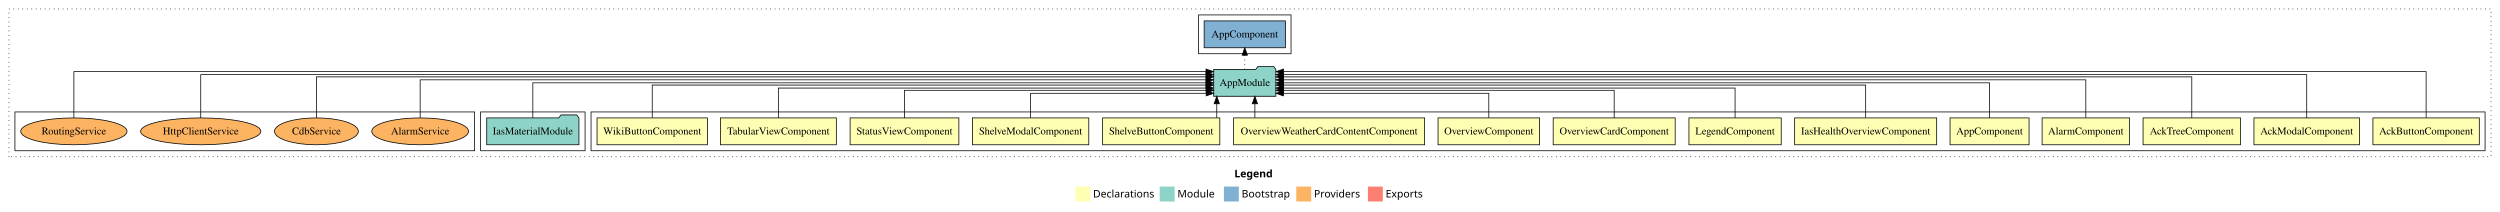
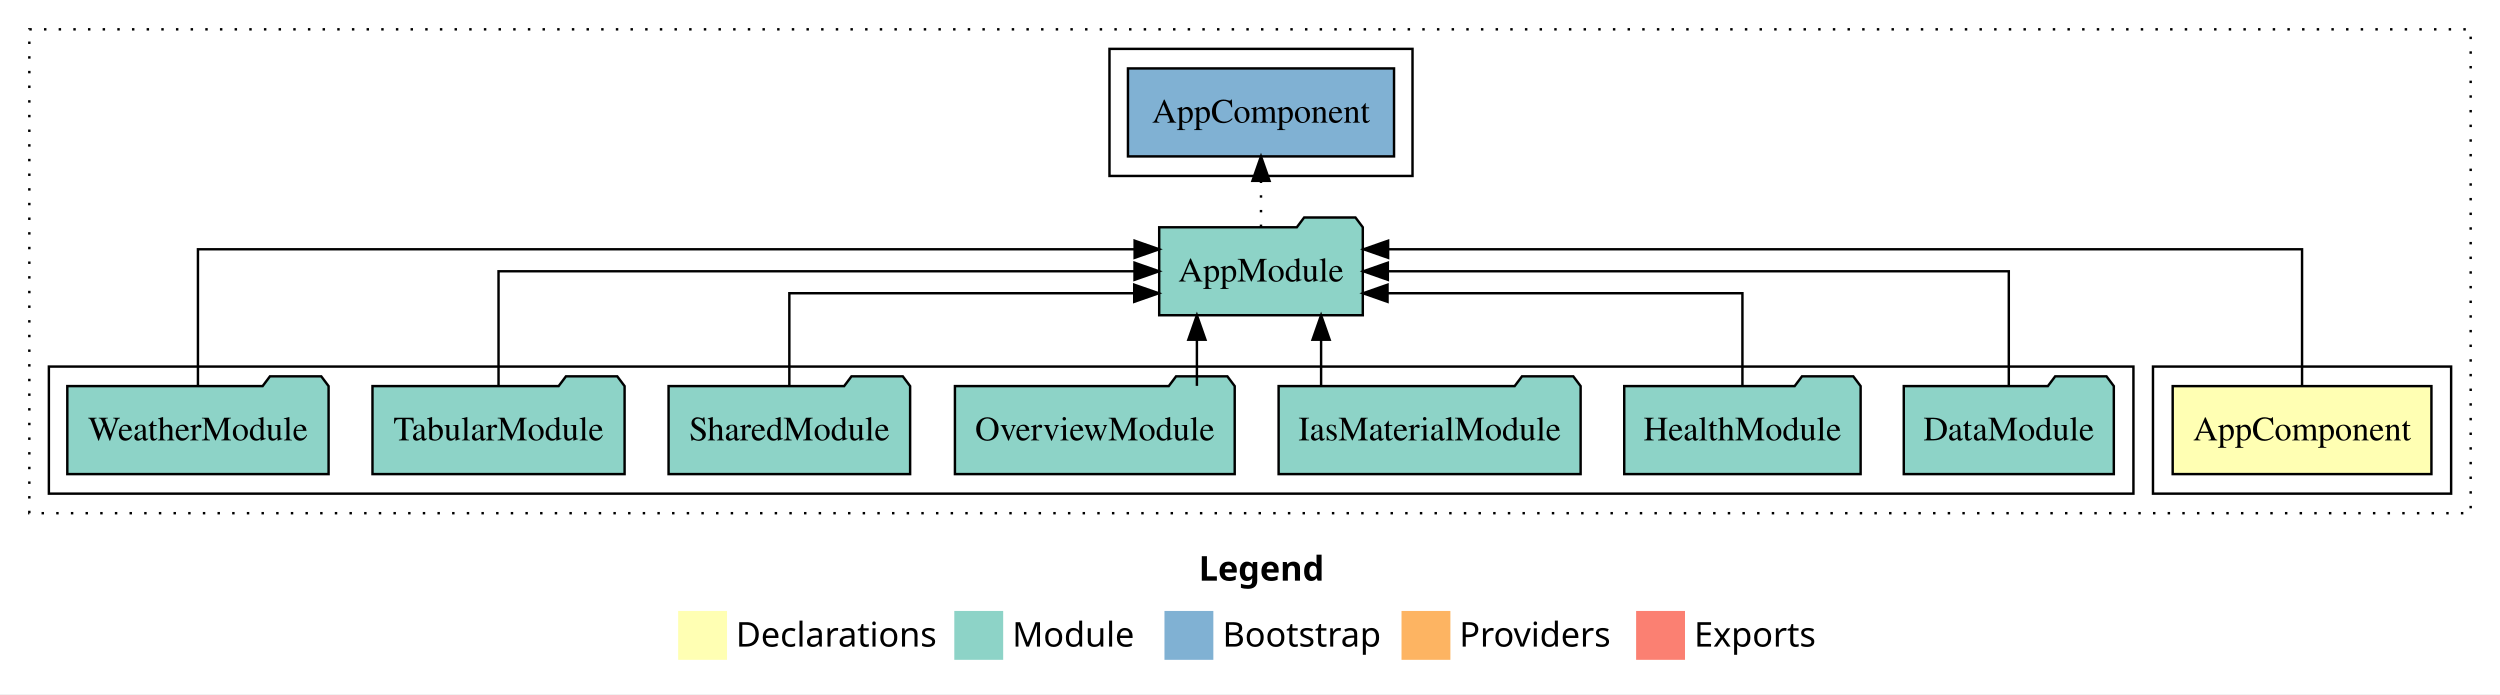
- <svg xmlns="http://www.w3.org/2000/svg" width="3350pt" height="284pt" viewBox="0.00 0.00 3350.00 284.00">
+ <svg xmlns="http://www.w3.org/2000/svg" width="1023pt" height="284pt" viewBox="0.00 0.00 1023.00 284.00">
  <g id="graph0" class="graph" transform="scale(1 1) rotate(0) translate(4 280)">
-     <polygon fill="#ffffff" stroke="transparent" points="-4,4 -4,-280 3346,-280 3346,4 -4,4" />
-     <text text-anchor="start" x="1650.009" y="-42.4" font-family="sans-serif" font-weight="bold" font-size="14.00" fill="#000000">Legend</text>
-     <polygon fill="#ffffb3" stroke="transparent" points="1437,-10 1437,-30 1457,-30 1457,-10 1437,-10" />
-     <text text-anchor="start" x="1460.629" y="-15.4" font-family="sans-serif" font-size="14.00" fill="#000000">  Declarations</text>
-     <polygon fill="#8dd3c7" stroke="transparent" points="1550,-10 1550,-30 1570,-30 1570,-10 1550,-10" />
-     <text text-anchor="start" x="1573.725" y="-15.4" font-family="sans-serif" font-size="14.00" fill="#000000">  Module</text>
-     <polygon fill="#80b1d3" stroke="transparent" points="1636,-10 1636,-30 1656,-30 1656,-10 1636,-10" />
-     <text text-anchor="start" x="1659.781" y="-15.4" font-family="sans-serif" font-size="14.00" fill="#000000">  Bootstrap</text>
-     <polygon fill="#fdb462" stroke="transparent" points="1733,-10 1733,-30 1753,-30 1753,-10 1733,-10" />
-     <text text-anchor="start" x="1756.673" y="-15.4" font-family="sans-serif" font-size="14.00" fill="#000000">  Providers</text>
-     <polygon fill="#fb8072" stroke="transparent" points="1829,-10 1829,-30 1849,-30 1849,-10 1829,-10" />
-     <text text-anchor="start" x="1852.726" y="-15.4" font-family="sans-serif" font-size="14.00" fill="#000000">  Exports</text>
+     <polygon fill="#ffffff" stroke="transparent" points="-4,4 -4,-280 1019,-280 1019,4 -4,4" />
+     <text text-anchor="start" x="486.509" y="-42.4" font-family="sans-serif" font-weight="bold" font-size="14.00" fill="#000000">Legend</text>
+     <polygon fill="#ffffb3" stroke="transparent" points="273.5,-10 273.5,-30 293.5,-30 293.5,-10 273.5,-10" />
+     <text text-anchor="start" x="297.129" y="-15.4" font-family="sans-serif" font-size="14.00" fill="#000000">  Declarations</text>
+     <polygon fill="#8dd3c7" stroke="transparent" points="386.5,-10 386.5,-30 406.5,-30 406.5,-10 386.5,-10" />
+     <text text-anchor="start" x="410.225" y="-15.4" font-family="sans-serif" font-size="14.00" fill="#000000">  Module</text>
+     <polygon fill="#80b1d3" stroke="transparent" points="472.5,-10 472.5,-30 492.5,-30 492.5,-10 472.5,-10" />
+     <text text-anchor="start" x="496.281" y="-15.4" font-family="sans-serif" font-size="14.00" fill="#000000">  Bootstrap</text>
+     <polygon fill="#fdb462" stroke="transparent" points="569.5,-10 569.5,-30 589.5,-30 589.5,-10 569.5,-10" />
+     <text text-anchor="start" x="593.173" y="-15.4" font-family="sans-serif" font-size="14.00" fill="#000000">  Providers</text>
+     <polygon fill="#fb8072" stroke="transparent" points="665.5,-10 665.5,-30 685.5,-30 685.5,-10 665.5,-10" />
+     <text text-anchor="start" x="689.226" y="-15.4" font-family="sans-serif" font-size="14.00" fill="#000000">  Exports</text>
    <g id="clust1" class="cluster">
-       <polygon fill="none" stroke="#000000" stroke-dasharray="1,5" points="8,-70 8,-268 3334,-268 3334,-70 8,-70" />
+       <polygon fill="none" stroke="#000000" stroke-dasharray="1,5" points="8,-70 8,-268 1007,-268 1007,-70 8,-70" />
    </g>
    <g id="clust2" class="cluster">
-       <polygon fill="none" stroke="#000000" points="788,-78 788,-130 3326,-130 3326,-78 788,-78" />
+       <polygon fill="none" stroke="#000000" points="877,-78 877,-130 999,-130 999,-78 877,-78" />
    </g>
-     <g id="clust18" class="cluster">
-       <polygon fill="none" stroke="#000000" points="640,-78 640,-130 780,-130 780,-78 640,-78" />
+     <g id="clust4" class="cluster">
+       <polygon fill="none" stroke="#000000" points="16,-78 16,-130 869,-130 869,-78 16,-78" />
    </g>
-     <g id="clust20" class="cluster">
-       <polygon fill="none" stroke="#000000" points="1602,-208 1602,-260 1726,-260 1726,-208 1602,-208" />
-     </g>
-     <g id="clust21" class="cluster">
-       <polygon fill="none" stroke="#000000" points="16,-78 16,-130 632,-130 632,-78 16,-78" />
+     <g id="clust6" class="cluster">
+       <polygon fill="none" stroke="#000000" points="450,-208 450,-260 574,-260 574,-208 450,-208" />
    </g>
    <g id="node1" class="node">
-       <polygon fill="#ffffb3" stroke="#000000" points="3318.272,-122 3175.728,-122 3175.728,-86 3318.272,-86 3318.272,-122" />
-       <text text-anchor="middle" x="3247" y="-99.8" font-family="Times,serif" font-size="14.00" fill="#000000">AckButtonComponent</text>
+       <polygon fill="#ffffb3" stroke="#000000" points="990.94,-122 885.06,-122 885.06,-86 990.94,-86 990.94,-122" />
+       <text text-anchor="middle" x="938" y="-99.8" font-family="Times,serif" font-size="14.00" fill="#000000">AppComponent</text>
    </g>
-     <g id="node16" class="node">
-       <polygon fill="#8dd3c7" stroke="#000000" points="1705.657,-187 1702.657,-191 1681.657,-191 1678.657,-187 1622.343,-187 1622.343,-151 1705.657,-151 1705.657,-187" />
-       <text text-anchor="middle" x="1664" y="-164.8" font-family="Times,serif" font-size="14.00" fill="#000000">AppModule</text>
+     <g id="node2" class="node">
+       <polygon fill="#8dd3c7" stroke="#000000" points="553.657,-187 550.657,-191 529.657,-191 526.657,-187 470.343,-187 470.343,-151 553.657,-151 553.657,-187" />
+       <text text-anchor="middle" x="512" y="-164.8" font-family="Times,serif" font-size="14.00" fill="#000000">AppModule</text>
    </g>
    <g id="edge1" class="edge">
-       <path fill="none" stroke="#000000" d="M3247,-122.153C3247,-145.757 3247,-184 3247,-184 3247,-184 1715.934,-184 1715.934,-184" />
-       <polygon fill="#000000" stroke="#000000" points="1715.934,-180.5 1705.934,-184 1715.934,-187.5 1715.934,-180.5" />
+       <path fill="none" stroke="#000000" d="M938,-122.292C938,-144.206 938,-178 938,-178 938,-178 564.012,-178 564.012,-178" />
+       <polygon fill="#000000" stroke="#000000" points="564.012,-174.5 554.012,-178 564.012,-181.5 564.012,-174.5" />
    </g>
-     <g id="node2" class="node">
-       <polygon fill="#ffffb3" stroke="#000000" points="3157.704,-122 3016.296,-122 3016.296,-86 3157.704,-86 3157.704,-122" />
-       <text text-anchor="middle" x="3087" y="-99.8" font-family="Times,serif" font-size="14.00" fill="#000000">AckModalComponent</text>
+     <g id="node10" class="node">
+       <polygon fill="#80b1d3" stroke="#000000" points="566.439,-252 457.561,-252 457.561,-216 566.439,-216 566.439,-252" />
+       <text text-anchor="middle" x="512" y="-229.8" font-family="Times,serif" font-size="14.00" fill="#000000">AppComponent </text>
+     </g>
+     <g id="edge9" class="edge">
+       <path fill="none" stroke="#000000" stroke-dasharray="1,5" d="M512,-187.106C512,-187.106 512,-205.991 512,-205.991" />
+       <polygon fill="#000000" stroke="#000000" points="508.5,-205.991 512,-215.991 515.5,-205.991 508.5,-205.991" />
+     </g>
+     <g id="node3" class="node">
+       <polygon fill="#8dd3c7" stroke="#000000" points="860.976,-122 857.976,-126 836.976,-126 833.976,-122 775.024,-122 775.024,-86 860.976,-86 860.976,-122" />
+       <text text-anchor="middle" x="818" y="-99.8" font-family="Times,serif" font-size="14.00" fill="#000000">DataModule</text>
    </g>
    <g id="edge2" class="edge">
-       <path fill="none" stroke="#000000" d="M3087,-122.011C3087,-144.485 3087,-180 3087,-180 3087,-180 1715.817,-180 1715.817,-180" />
-       <polygon fill="#000000" stroke="#000000" points="1715.817,-176.5 1705.817,-180 1715.817,-183.5 1715.817,-176.5" />
+       <path fill="none" stroke="#000000" d="M818,-122.106C818,-141.339 818,-169 818,-169 818,-169 563.906,-169 563.906,-169" />
+       <polygon fill="#000000" stroke="#000000" points="563.906,-165.5 553.906,-169 563.906,-172.5 563.906,-165.5" />
    </g>
-     <g id="node3" class="node">
-       <polygon fill="#ffffb3" stroke="#000000" points="2998.296,-122 2867.704,-122 2867.704,-86 2998.296,-86 2998.296,-122" />
-       <text text-anchor="middle" x="2933" y="-99.8" font-family="Times,serif" font-size="14.00" fill="#000000">AckTreeComponent</text>
+     <g id="node4" class="node">
+       <polygon fill="#8dd3c7" stroke="#000000" points="757.367,-122 754.367,-126 733.367,-126 730.367,-122 660.633,-122 660.633,-86 757.367,-86 757.367,-122" />
+       <text text-anchor="middle" x="709" y="-99.8" font-family="Times,serif" font-size="14.00" fill="#000000">HealthModule</text>
    </g>
    <g id="edge3" class="edge">
-       <path fill="none" stroke="#000000" d="M2933,-122.045C2933,-143.662 2933,-177 2933,-177 2933,-177 1715.861,-177 1715.861,-177" />
-       <polygon fill="#000000" stroke="#000000" points="1715.861,-173.5 1705.861,-177 1715.86,-180.5 1715.861,-173.5" />
+       <path fill="none" stroke="#000000" d="M709,-122.027C709,-138.398 709,-160 709,-160 709,-160 563.779,-160 563.779,-160" />
+       <polygon fill="#000000" stroke="#000000" points="563.779,-156.5 553.779,-160 563.779,-163.5 563.779,-156.5" />
    </g>
-     <g id="node4" class="node">
-       <polygon fill="#ffffb3" stroke="#000000" points="2849.595,-122 2732.405,-122 2732.405,-86 2849.595,-86 2849.595,-122" />
-       <text text-anchor="middle" x="2791" y="-99.8" font-family="Times,serif" font-size="14.00" fill="#000000">AlarmComponent</text>
+     <g id="node5" class="node">
+       <polygon fill="#8dd3c7" stroke="#000000" points="642.791,-122 639.791,-126 618.791,-126 615.791,-122 519.209,-122 519.209,-86 642.791,-86 642.791,-122" />
+       <text text-anchor="middle" x="581" y="-99.8" font-family="Times,serif" font-size="14.00" fill="#000000">IasMaterialModule</text>
    </g>
    <g id="edge4" class="edge">
-       <path fill="none" stroke="#000000" d="M2791,-122.129C2791,-142.572 2791,-173 2791,-173 2791,-173 1715.784,-173 1715.784,-173" />
-       <polygon fill="#000000" stroke="#000000" points="1715.784,-169.5 1705.784,-173 1715.784,-176.5 1715.784,-169.5" />
+       <path fill="none" stroke="#000000" d="M536.591,-122.106C536.591,-122.106 536.591,-140.991 536.591,-140.991" />
+       <polygon fill="#000000" stroke="#000000" points="533.092,-140.991 536.591,-150.991 540.092,-140.991 533.092,-140.991" />
    </g>
-     <g id="node5" class="node">
-       <polygon fill="#ffffb3" stroke="#000000" points="2714.94,-122 2609.06,-122 2609.06,-86 2714.94,-86 2714.94,-122" />
-       <text text-anchor="middle" x="2662" y="-99.8" font-family="Times,serif" font-size="14.00" fill="#000000">AppComponent</text>
+     <g id="node6" class="node">
+       <polygon fill="#8dd3c7" stroke="#000000" points="501.244,-122 498.244,-126 477.244,-126 474.244,-122 386.756,-122 386.756,-86 501.244,-86 501.244,-122" />
+       <text text-anchor="middle" x="444" y="-99.8" font-family="Times,serif" font-size="14.00" fill="#000000">OverviewModule</text>
    </g>
    <g id="edge5" class="edge">
-       <path fill="none" stroke="#000000" d="M2662,-122.106C2662,-141.339 2662,-169 2662,-169 2662,-169 1715.928,-169 1715.928,-169" />
-       <polygon fill="#000000" stroke="#000000" points="1715.928,-165.5 1705.928,-169 1715.928,-172.5 1715.928,-165.5" />
+       <path fill="none" stroke="#000000" d="M485.772,-122.106C485.772,-122.106 485.772,-140.991 485.772,-140.991" />
+       <polygon fill="#000000" stroke="#000000" points="482.272,-140.991 485.772,-150.991 489.272,-140.991 482.272,-140.991" />
    </g>
-     <g id="node6" class="node">
-       <polygon fill="#ffffb3" stroke="#000000" points="2591.163,-122 2400.837,-122 2400.837,-86 2591.163,-86 2591.163,-122" />
-       <text text-anchor="middle" x="2496" y="-99.8" font-family="Times,serif" font-size="14.00" fill="#000000">IasHealthOverviewComponent</text>
+     <g id="node7" class="node">
+       <polygon fill="#8dd3c7" stroke="#000000" points="368.423,-122 365.423,-126 344.423,-126 341.423,-122 269.577,-122 269.577,-86 368.423,-86 368.423,-122" />
+       <text text-anchor="middle" x="319" y="-99.8" font-family="Times,serif" font-size="14.00" fill="#000000">SharedModule</text>
    </g>
    <g id="edge6" class="edge">
-       <path fill="none" stroke="#000000" d="M2496,-122.267C2496,-140.555 2496,-166 2496,-166 2496,-166 1715.829,-166 1715.829,-166" />
-       <polygon fill="#000000" stroke="#000000" points="1715.829,-162.5 1705.829,-166 1715.829,-169.5 1715.829,-162.5" />
+       <path fill="none" stroke="#000000" d="M319,-122.027C319,-138.398 319,-160 319,-160 319,-160 460.122,-160 460.122,-160" />
+       <polygon fill="#000000" stroke="#000000" points="460.122,-163.5 470.122,-160 460.122,-156.5 460.122,-163.5" />
    </g>
-     <g id="node7" class="node">
-       <polygon fill="#ffffb3" stroke="#000000" points="2382.815,-122 2259.185,-122 2259.185,-86 2382.815,-86 2382.815,-122" />
-       <text text-anchor="middle" x="2321" y="-99.8" font-family="Times,serif" font-size="14.00" fill="#000000">LegendComponent</text>
+     <g id="node8" class="node">
+       <polygon fill="#8dd3c7" stroke="#000000" points="251.583,-122 248.583,-126 227.583,-126 224.583,-122 148.417,-122 148.417,-86 251.583,-86 251.583,-122" />
+       <text text-anchor="middle" x="200" y="-99.8" font-family="Times,serif" font-size="14.00" fill="#000000">TabularModule</text>
    </g>
    <g id="edge7" class="edge">
-       <path fill="none" stroke="#000000" d="M2321,-122.034C2321,-139.06 2321,-162 2321,-162 2321,-162 1715.847,-162 1715.847,-162" />
-       <polygon fill="#000000" stroke="#000000" points="1715.847,-158.5 1705.847,-162 1715.847,-165.5 1715.847,-158.5" />
+       <path fill="none" stroke="#000000" d="M200,-122.106C200,-141.339 200,-169 200,-169 200,-169 460.246,-169 460.246,-169" />
+       <polygon fill="#000000" stroke="#000000" points="460.246,-172.5 470.246,-169 460.246,-165.5 460.246,-172.5" />
    </g>
-     <g id="node8" class="node">
-       <polygon fill="#ffffb3" stroke="#000000" points="2240.738,-122 2077.262,-122 2077.262,-86 2240.738,-86 2240.738,-122" />
-       <text text-anchor="middle" x="2159" y="-99.8" font-family="Times,serif" font-size="14.00" fill="#000000">OverviewCardComponent</text>
+     <g id="node9" class="node">
+       <polygon fill="#8dd3c7" stroke="#000000" points="130.459,-122 127.459,-126 106.459,-126 103.459,-122 23.541,-122 23.541,-86 130.459,-86 130.459,-122" />
+       <text text-anchor="middle" x="77" y="-99.8" font-family="Times,serif" font-size="14.00" fill="#000000">WeatherModule</text>
    </g>
    <g id="edge8" class="edge">
-       <path fill="none" stroke="#000000" d="M2159,-122.009C2159,-138.049 2159,-159 2159,-159 2159,-159 1715.777,-159 1715.777,-159" />
-       <polygon fill="#000000" stroke="#000000" points="1715.777,-155.5 1705.777,-159 1715.777,-162.5 1715.777,-155.5" />
-     </g>
-     <g id="node9" class="node">
-       <polygon fill="#ffffb3" stroke="#000000" points="2059.027,-122 1922.973,-122 1922.973,-86 2059.027,-86 2059.027,-122" />
-       <text text-anchor="middle" x="1991" y="-99.8" font-family="Times,serif" font-size="14.00" fill="#000000">OverviewComponent</text>
-     </g>
-     <g id="edge9" class="edge">
-       <path fill="none" stroke="#000000" d="M1991,-122.124C1991,-136.783 1991,-155 1991,-155 1991,-155 1715.747,-155 1715.747,-155" />
-       <polygon fill="#000000" stroke="#000000" points="1715.747,-151.5 1705.747,-155 1715.747,-158.5 1715.747,-151.5" />
-     </g>
-     <g id="node10" class="node">
-       <polygon fill="#ffffb3" stroke="#000000" points="1904.98,-122 1649.02,-122 1649.02,-86 1904.98,-86 1904.98,-122" />
-       <text text-anchor="middle" x="1777" y="-99.8" font-family="Times,serif" font-size="14.00" fill="#000000">OverviewWeatherCardContentComponent</text>
-     </g>
-     <g id="edge10" class="edge">
-       <path fill="none" stroke="#000000" d="M1677.544,-122.106C1677.544,-122.106 1677.544,-140.991 1677.544,-140.991" />
-       <polygon fill="#000000" stroke="#000000" points="1674.044,-140.991 1677.544,-150.991 1681.044,-140.991 1674.044,-140.991" />
-     </g>
-     <g id="node11" class="node">
-       <polygon fill="#ffffb3" stroke="#000000" points="1630.553,-122 1473.447,-122 1473.447,-86 1630.553,-86 1630.553,-122" />
-       <text text-anchor="middle" x="1552" y="-99.8" font-family="Times,serif" font-size="14.00" fill="#000000">ShelveButtonComponent</text>
-     </g>
-     <g id="edge11" class="edge">
-       <path fill="none" stroke="#000000" d="M1626.474,-122.106C1626.474,-122.106 1626.474,-140.991 1626.474,-140.991" />
-       <polygon fill="#000000" stroke="#000000" points="1622.974,-140.991 1626.474,-150.991 1629.974,-140.991 1622.974,-140.991" />
-     </g>
-     <g id="node12" class="node">
-       <polygon fill="#ffffb3" stroke="#000000" points="1454.985,-122 1299.015,-122 1299.015,-86 1454.985,-86 1454.985,-122" />
-       <text text-anchor="middle" x="1377" y="-99.8" font-family="Times,serif" font-size="14.00" fill="#000000">ShelveModalComponent</text>
-     </g>
-     <g id="edge12" class="edge">
-       <path fill="none" stroke="#000000" d="M1377,-122.124C1377,-136.783 1377,-155 1377,-155 1377,-155 1612.268,-155 1612.268,-155" />
-       <polygon fill="#000000" stroke="#000000" points="1612.268,-158.5 1622.268,-155 1612.268,-151.5 1612.268,-158.5" />
-     </g>
-     <g id="node13" class="node">
-       <polygon fill="#ffffb3" stroke="#000000" points="1280.874,-122 1135.126,-122 1135.126,-86 1280.874,-86 1280.874,-122" />
-       <text text-anchor="middle" x="1208" y="-99.8" font-family="Times,serif" font-size="14.00" fill="#000000">StatusViewComponent</text>
-     </g>
-     <g id="edge13" class="edge">
-       <path fill="none" stroke="#000000" d="M1208,-122.009C1208,-138.049 1208,-159 1208,-159 1208,-159 1612.324,-159 1612.324,-159" />
-       <polygon fill="#000000" stroke="#000000" points="1612.324,-162.5 1622.324,-159 1612.324,-155.5 1612.324,-162.5" />
-     </g>
-     <g id="node14" class="node">
-       <polygon fill="#ffffb3" stroke="#000000" points="1116.684,-122 961.316,-122 961.316,-86 1116.684,-86 1116.684,-122" />
-       <text text-anchor="middle" x="1039" y="-99.8" font-family="Times,serif" font-size="14.00" fill="#000000">TabularViewComponent</text>
-     </g>
-     <g id="edge14" class="edge">
-       <path fill="none" stroke="#000000" d="M1039,-122.034C1039,-139.06 1039,-162 1039,-162 1039,-162 1612.022,-162 1612.022,-162" />
-       <polygon fill="#000000" stroke="#000000" points="1612.022,-165.5 1622.022,-162 1612.022,-158.5 1612.022,-165.5" />
-     </g>
-     <g id="node15" class="node">
-       <polygon fill="#ffffb3" stroke="#000000" points="943.947,-122 796.053,-122 796.053,-86 943.947,-86 943.947,-122" />
-       <text text-anchor="middle" x="870" y="-99.8" font-family="Times,serif" font-size="14.00" fill="#000000">WikiButtonComponent</text>
-     </g>
-     <g id="edge15" class="edge">
-       <path fill="none" stroke="#000000" d="M870,-122.267C870,-140.555 870,-166 870,-166 870,-166 1612.151,-166 1612.151,-166" />
-       <polygon fill="#000000" stroke="#000000" points="1612.151,-169.5 1622.151,-166 1612.151,-162.5 1612.151,-169.5" />
-     </g>
-     <g id="node18" class="node">
-       <polygon fill="#80b1d3" stroke="#000000" points="1718.439,-252 1609.561,-252 1609.561,-216 1718.439,-216 1718.439,-252" />
-       <text text-anchor="middle" x="1664" y="-229.8" font-family="Times,serif" font-size="14.00" fill="#000000">AppComponent </text>
-     </g>
-     <g id="edge17" class="edge">
-       <path fill="none" stroke="#000000" stroke-dasharray="1,5" d="M1664,-187.106C1664,-187.106 1664,-205.991 1664,-205.991" />
-       <polygon fill="#000000" stroke="#000000" points="1660.5,-205.991 1664,-215.991 1667.5,-205.991 1660.5,-205.991" />
-     </g>
-     <g id="node17" class="node">
-       <polygon fill="#8dd3c7" stroke="#000000" points="771.791,-122 768.791,-126 747.791,-126 744.791,-122 648.209,-122 648.209,-86 771.791,-86 771.791,-122" />
-       <text text-anchor="middle" x="710" y="-99.8" font-family="Times,serif" font-size="14.00" fill="#000000">IasMaterialModule</text>
-     </g>
-     <g id="edge16" class="edge">
-       <path fill="none" stroke="#000000" d="M710,-122.106C710,-141.339 710,-169 710,-169 710,-169 1612.086,-169 1612.086,-169" />
-       <polygon fill="#000000" stroke="#000000" points="1612.086,-172.5 1622.086,-169 1612.086,-165.5 1612.086,-172.5" />
-     </g>
-     <g id="node19" class="node">
-       <ellipse fill="#fdb462" stroke="#000000" cx="559" cy="-104" rx="64.822" ry="18" />
-       <text text-anchor="middle" x="559" y="-99.8" font-family="Times,serif" font-size="14.00" fill="#000000">AlarmService</text>
-     </g>
-     <g id="edge18" class="edge">
-       <path fill="none" stroke="#000000" d="M559,-122.129C559,-142.572 559,-173 559,-173 559,-173 1612.032,-173 1612.032,-173" />
-       <polygon fill="#000000" stroke="#000000" points="1612.032,-176.5 1622.032,-173 1612.032,-169.5 1612.032,-176.5" />
-     </g>
-     <g id="node20" class="node">
-       <ellipse fill="#fdb462" stroke="#000000" cx="420" cy="-104" rx="56.178" ry="18" />
-       <text text-anchor="middle" x="420" y="-99.8" font-family="Times,serif" font-size="14.00" fill="#000000">CdbService</text>
-     </g>
-     <g id="edge19" class="edge">
-       <path fill="none" stroke="#000000" d="M420,-122.045C420,-143.662 420,-177 420,-177 420,-177 1612.254,-177 1612.254,-177" />
-       <polygon fill="#000000" stroke="#000000" points="1612.254,-180.5 1622.254,-177 1612.254,-173.5 1612.254,-180.5" />
-     </g>
-     <g id="node21" class="node">
-       <ellipse fill="#fdb462" stroke="#000000" cx="265" cy="-104" rx="80.532" ry="18" />
-       <text text-anchor="middle" x="265" y="-99.8" font-family="Times,serif" font-size="14.00" fill="#000000">HttpClientService</text>
-     </g>
-     <g id="edge20" class="edge">
-       <path fill="none" stroke="#000000" d="M265,-122.011C265,-144.485 265,-180 265,-180 265,-180 1612.131,-180 1612.131,-180" />
-       <polygon fill="#000000" stroke="#000000" points="1612.131,-183.5 1622.131,-180 1612.131,-176.5 1612.131,-183.5" />
-     </g>
-     <g id="node22" class="node">
-       <ellipse fill="#fdb462" stroke="#000000" cx="95" cy="-104" rx="71.227" ry="18" />
-       <text text-anchor="middle" x="95" y="-99.8" font-family="Times,serif" font-size="14.00" fill="#000000">RoutingService</text>
-     </g>
-     <g id="edge21" class="edge">
-       <path fill="none" stroke="#000000" d="M95,-122.153C95,-145.757 95,-184 95,-184 95,-184 1612.033,-184 1612.033,-184" />
-       <polygon fill="#000000" stroke="#000000" points="1612.033,-187.5 1622.033,-184 1612.033,-180.5 1612.033,-187.5" />
+       <path fill="none" stroke="#000000" d="M77,-122.292C77,-144.206 77,-178 77,-178 77,-178 460.29,-178 460.29,-178" />
+       <polygon fill="#000000" stroke="#000000" points="460.29,-181.5 470.29,-178 460.29,-174.5 460.29,-181.5" />
    </g>
  </g>
</svg>
